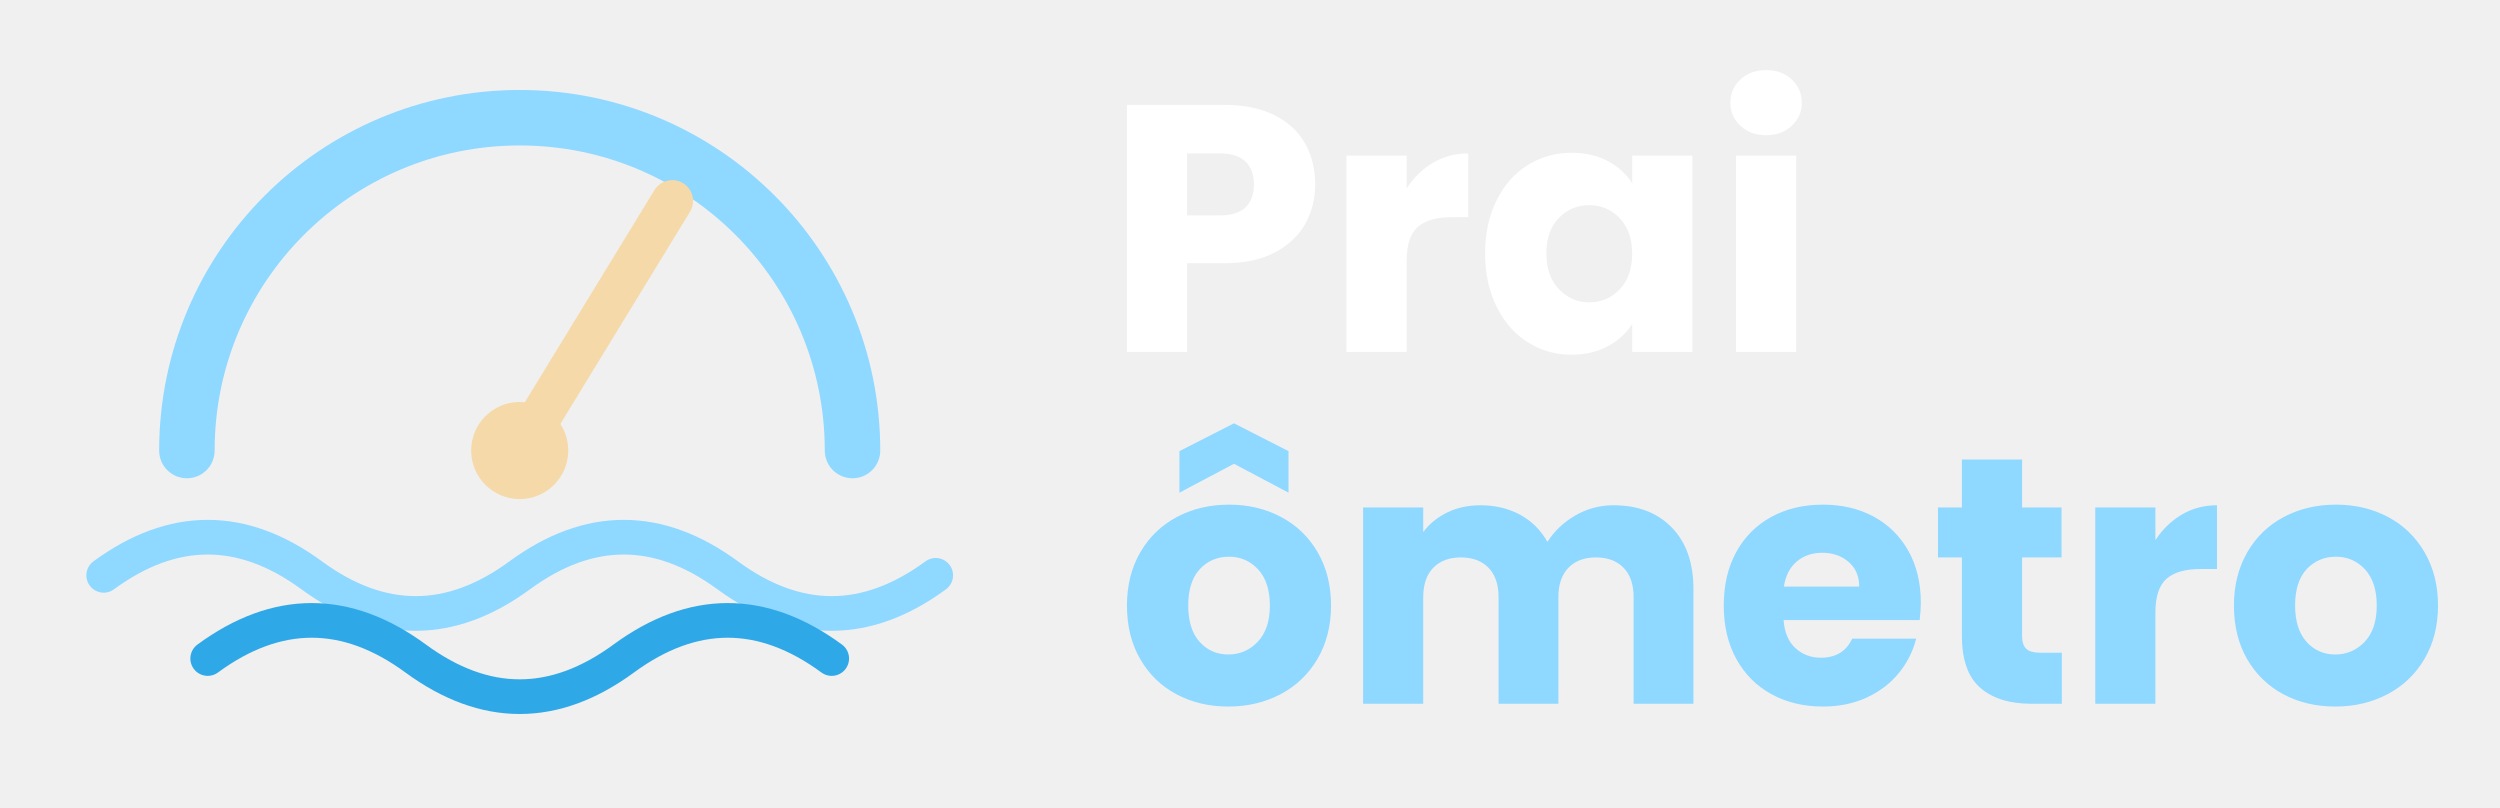
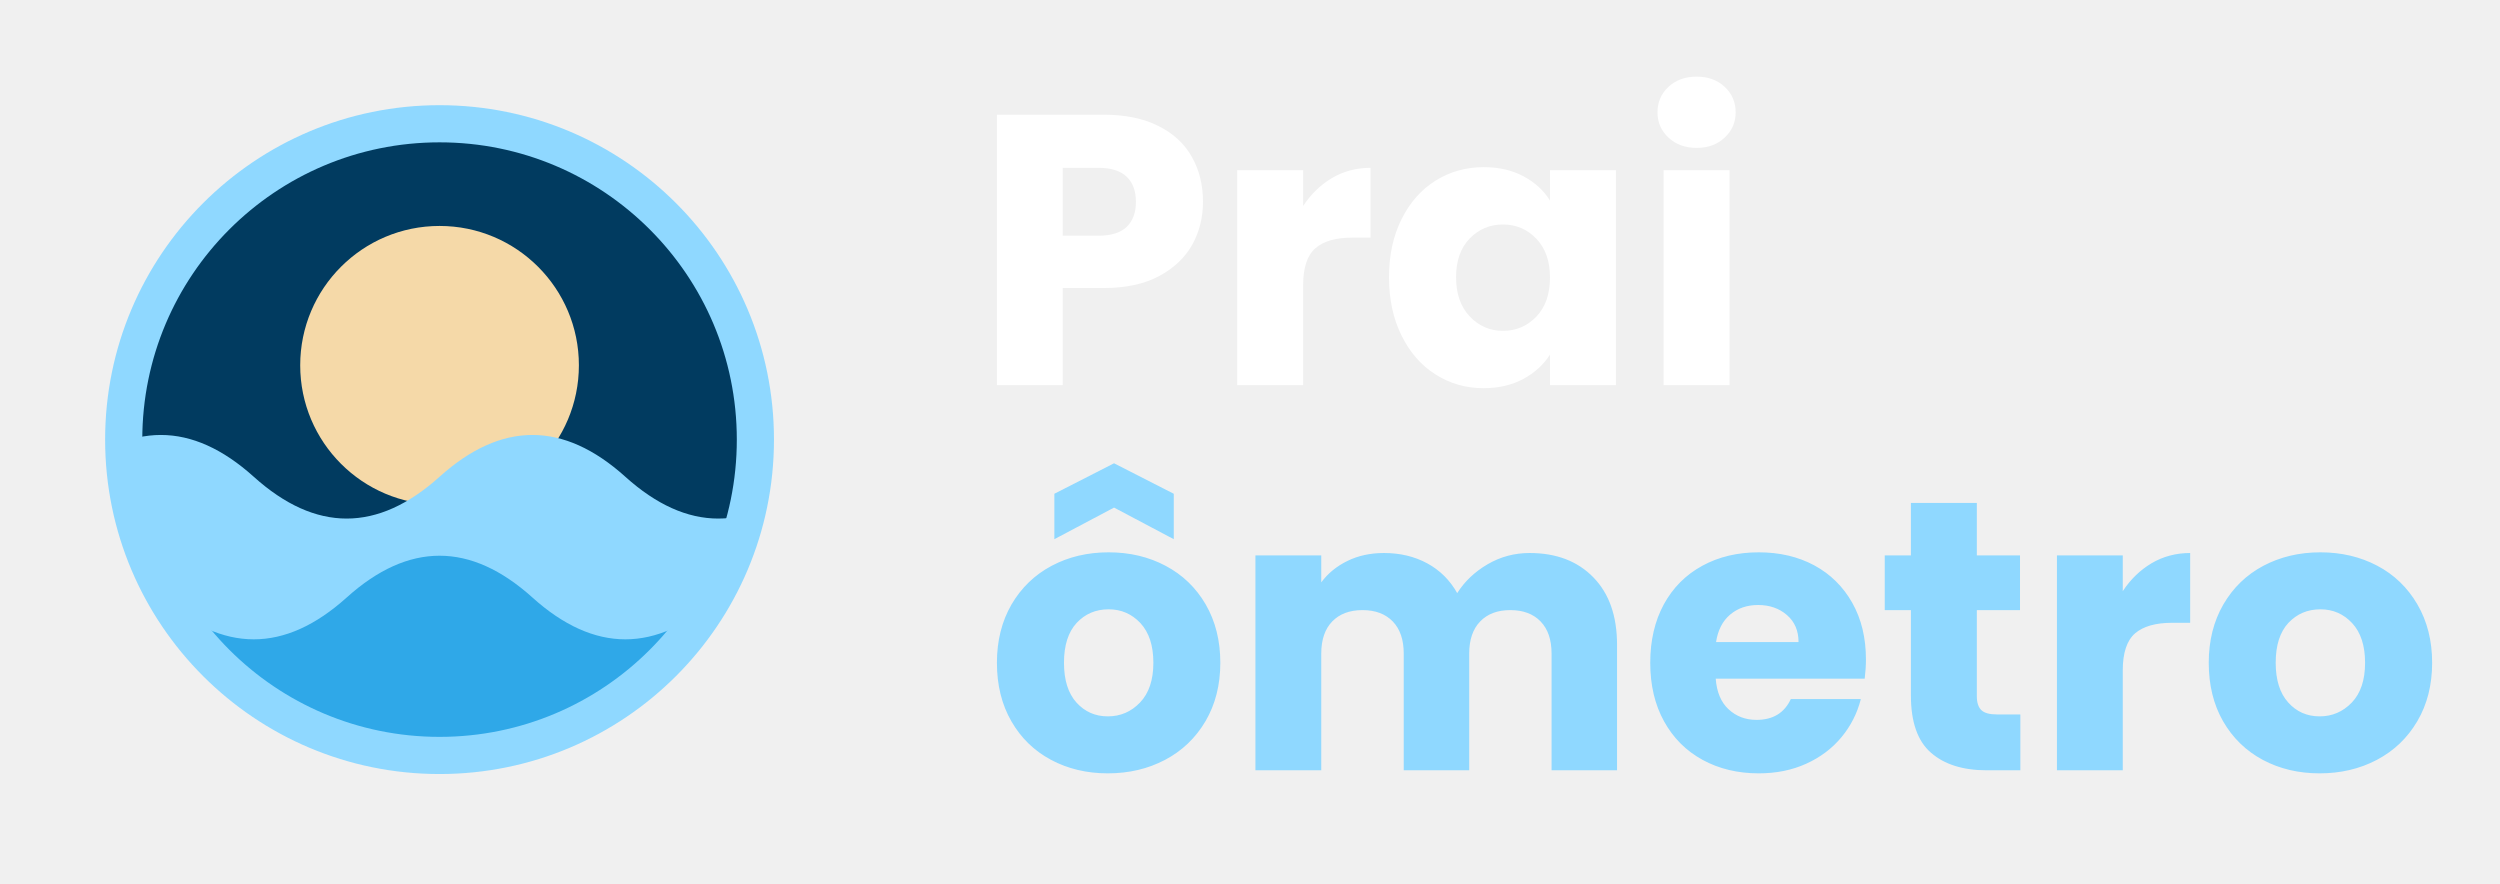
- <svg xmlns="http://www.w3.org/2000/svg" viewBox="0 0 241.58 78" width="2000" height="646" role="img" aria-label="Praiômetro">
+ <svg xmlns="http://www.w3.org/2000/svg" viewBox="0 0 220.68 78" width="2000" height="707" role="img" aria-label="Praiômetro">
  <g transform="translate(6 10.02)">
-     <g transform="translate(0 -4.02) scale(0.67)">
-       <path d="M18 56 A48 48 0 0 1 114 56" fill="none" stroke-linecap="round" stroke="#8FD8FF" stroke-width="8" />
-       <path d="M66 56 L88 20" fill="none" stroke-linecap="round" stroke="#F5D9A8" stroke-width="6" />
-       <circle cx="66" cy="56" r="7" fill="#F5D9A8" />
-       <path d="M6 74 q15 -11 30 0 t30 0 t30 0 t30 0" fill="none" stroke-linecap="round" stroke="#8FD8FF" stroke-width="5" />
-       <path d="M21 86 q15 -11 30 0 t30 0 t30 0" fill="none" stroke-linecap="round" stroke="#2FA8E8" stroke-width="5" />
+     <g transform="translate(0 -4.02) scale(0.82)">
+       <defs>
+         <clipPath id="dentro">
+           <circle cx="40" cy="40" r="34" />
+         </clipPath>
+       </defs>
+       <circle cx="40" cy="40" r="34" fill="#013B60" />
+       <g clip-path="url(#dentro)">
+         <circle cx="40" cy="32" r="15" fill="#F5D9A8" />
+         <path d="M0 44 q10 -9 20 0 t20 0 t20 0 t20 0 V80 H0 Z" fill="#8FD8FF" />
+         <path d="M-10 57 q10 -9 20 0 t20 0 t20 0 t20 0 t20 0 V80 H-10 Z" fill="#2FA8E8" />
+       </g>
+       <circle cx="40" cy="40" r="34" fill="none" stroke="#8FD8FF" stroke-width="4" />
    </g>
-     <g transform="translate(100.79 23.97)">
+     <g transform="translate(79.89 23.97)">
      <path fill="#FFFFFF" d="M11.53 -8.57H7.92V0H2.11V-23.87H11.53Q14.38 -23.87 16.35 -22.88Q18.33 -21.9 19.31 -20.16Q20.3 -18.43 20.3 -16.18Q20.3 -14.11 19.35 -12.39Q18.39 -10.68 16.42 -9.62Q14.45 -8.57 11.53 -8.57ZM14.38 -16.18Q14.38 -17.61 13.57 -18.39Q12.75 -19.18 11.08 -19.18H7.92V-13.19H11.08Q12.75 -13.19 13.57 -13.97Q14.38 -14.76 14.38 -16.18Z M35.09 -19.18V-13.02H33.49Q31.31 -13.02 30.23 -12.09Q29.14 -11.15 29.14 -8.81V0H23.32V-18.97H29.14V-15.81Q30.16 -17.37 31.69 -18.28Q33.22 -19.18 35.09 -19.18Z M45.08 -19.24Q47.09 -19.24 48.6 -18.43Q50.12 -17.61 50.93 -16.29V-18.97H56.75V0H50.93V-2.69Q50.08 -1.36 48.57 -0.54Q47.06 0.27 45.05 0.27Q42.74 0.27 40.83 -0.94Q38.93 -2.14 37.83 -4.37Q36.72 -6.6 36.72 -9.52Q36.72 -12.44 37.83 -14.65Q38.93 -16.86 40.83 -18.05Q42.74 -19.24 45.08 -19.24ZM46.78 -14.18Q45.05 -14.18 43.84 -12.94Q42.64 -11.7 42.64 -9.52Q42.64 -7.34 43.84 -6.07Q45.05 -4.79 46.78 -4.79Q48.52 -4.79 49.73 -6.05Q50.93 -7.31 50.93 -9.49Q50.93 -11.66 49.73 -12.92Q48.52 -14.18 46.78 -14.18Z M60.42 -24.07Q60.42 -25.43 61.39 -26.33Q62.36 -27.23 63.89 -27.23Q65.38 -27.23 66.35 -26.33Q67.32 -25.43 67.32 -24.07Q67.32 -22.75 66.35 -21.85Q65.38 -20.94 63.89 -20.94Q62.36 -20.94 61.39 -21.85Q60.42 -22.75 60.42 -24.07ZM66.78 -18.97V0H60.96V-18.97Z" />
    </g>
-     <g transform="translate(101.95 57.97)">
+     <g transform="translate(81.05 57.97)">
      <path fill="#8FD8FF" d="M0.95 -9.49Q0.95 -12.41 2.24 -14.64Q3.54 -16.86 5.78 -18.05Q8.02 -19.24 10.81 -19.24Q13.6 -19.24 15.84 -18.05Q18.09 -16.86 19.38 -14.64Q20.67 -12.41 20.67 -9.49Q20.67 -6.56 19.36 -4.33Q18.05 -2.11 15.79 -0.92Q13.53 0.27 10.74 0.27Q7.96 0.27 5.73 -0.92Q3.5 -2.11 2.23 -4.32Q0.95 -6.53 0.95 -9.49ZM14.76 -9.49Q14.76 -11.76 13.62 -12.99Q12.48 -14.21 10.81 -14.21Q9.11 -14.21 7.99 -13.01Q6.87 -11.8 6.87 -9.49Q6.87 -7.21 7.97 -5.98Q9.08 -4.76 10.74 -4.76Q12.41 -4.76 13.58 -5.98Q14.76 -7.21 14.76 -9.49ZM11.29 -23.19 6.02 -20.4V-24.41L11.29 -27.1L16.56 -24.41V-20.4Z M55.69 -11.08V0H49.91V-10.3Q49.91 -12.14 48.94 -13.14Q47.97 -14.14 46.27 -14.14Q44.57 -14.14 43.61 -13.14Q42.64 -12.14 42.64 -10.3V0H36.86V-10.3Q36.86 -12.14 35.89 -13.14Q34.92 -14.14 33.22 -14.14Q31.52 -14.14 30.55 -13.14Q29.58 -12.14 29.58 -10.3V0H23.77V-18.97H29.58V-16.59Q30.46 -17.78 31.89 -18.48Q33.32 -19.18 35.12 -19.18Q37.26 -19.18 38.95 -18.26Q40.63 -17.34 41.58 -15.64Q42.57 -17.2 44.27 -18.19Q45.97 -19.18 47.97 -19.18Q51.51 -19.18 53.6 -17.03Q55.69 -14.89 55.69 -11.08Z M77.55 -8.09H64.4Q64.53 -6.32 65.53 -5.39Q66.54 -4.45 68 -4.45Q70.18 -4.45 71.03 -6.29H77.21Q76.74 -4.42 75.5 -2.92Q74.26 -1.43 72.39 -0.58Q70.52 0.27 68.2 0.27Q65.42 0.27 63.24 -0.92Q61.06 -2.11 59.84 -4.32Q58.62 -6.53 58.62 -9.49Q58.62 -12.44 59.82 -14.65Q61.03 -16.86 63.21 -18.05Q65.38 -19.24 68.2 -19.24Q70.96 -19.24 73.1 -18.09Q75.24 -16.93 76.45 -14.79Q77.66 -12.65 77.66 -9.79Q77.66 -8.98 77.55 -8.09ZM71.71 -11.32Q71.71 -12.82 70.69 -13.7Q69.67 -14.59 68.14 -14.59Q66.67 -14.59 65.67 -13.74Q64.67 -12.89 64.43 -11.32Z M91.29 -4.93V0H88.33Q85.17 0 83.4 -1.55Q81.63 -3.09 81.63 -6.6V-14.14H79.32V-18.97H81.63V-23.6H87.45V-18.97H91.26V-14.14H87.45V-6.53Q87.45 -5.68 87.86 -5.3Q88.26 -4.93 89.22 -4.93Z M106.28 -19.18V-13.02H104.69Q102.51 -13.02 101.42 -12.09Q100.33 -11.15 100.33 -8.81V0H94.52V-18.97H100.33V-15.81Q101.35 -17.37 102.88 -18.28Q104.41 -19.18 106.28 -19.18Z M107.92 -9.49Q107.92 -12.41 109.21 -14.64Q110.5 -16.86 112.74 -18.05Q114.99 -19.24 117.78 -19.24Q120.56 -19.24 122.81 -18.05Q125.05 -16.86 126.34 -14.64Q127.64 -12.41 127.64 -9.49Q127.64 -6.56 126.33 -4.33Q125.02 -2.11 122.76 -0.92Q120.5 0.27 117.71 0.27Q114.92 0.27 112.69 -0.92Q110.47 -2.11 109.19 -4.32Q107.92 -6.53 107.92 -9.49ZM121.72 -9.49Q121.72 -11.76 120.58 -12.99Q119.44 -14.21 117.78 -14.21Q116.08 -14.21 114.95 -13.01Q113.83 -11.8 113.83 -9.49Q113.83 -7.21 114.94 -5.98Q116.04 -4.76 117.71 -4.76Q119.37 -4.76 120.55 -5.98Q121.72 -7.21 121.72 -9.49Z" />
    </g>
  </g>
</svg>
